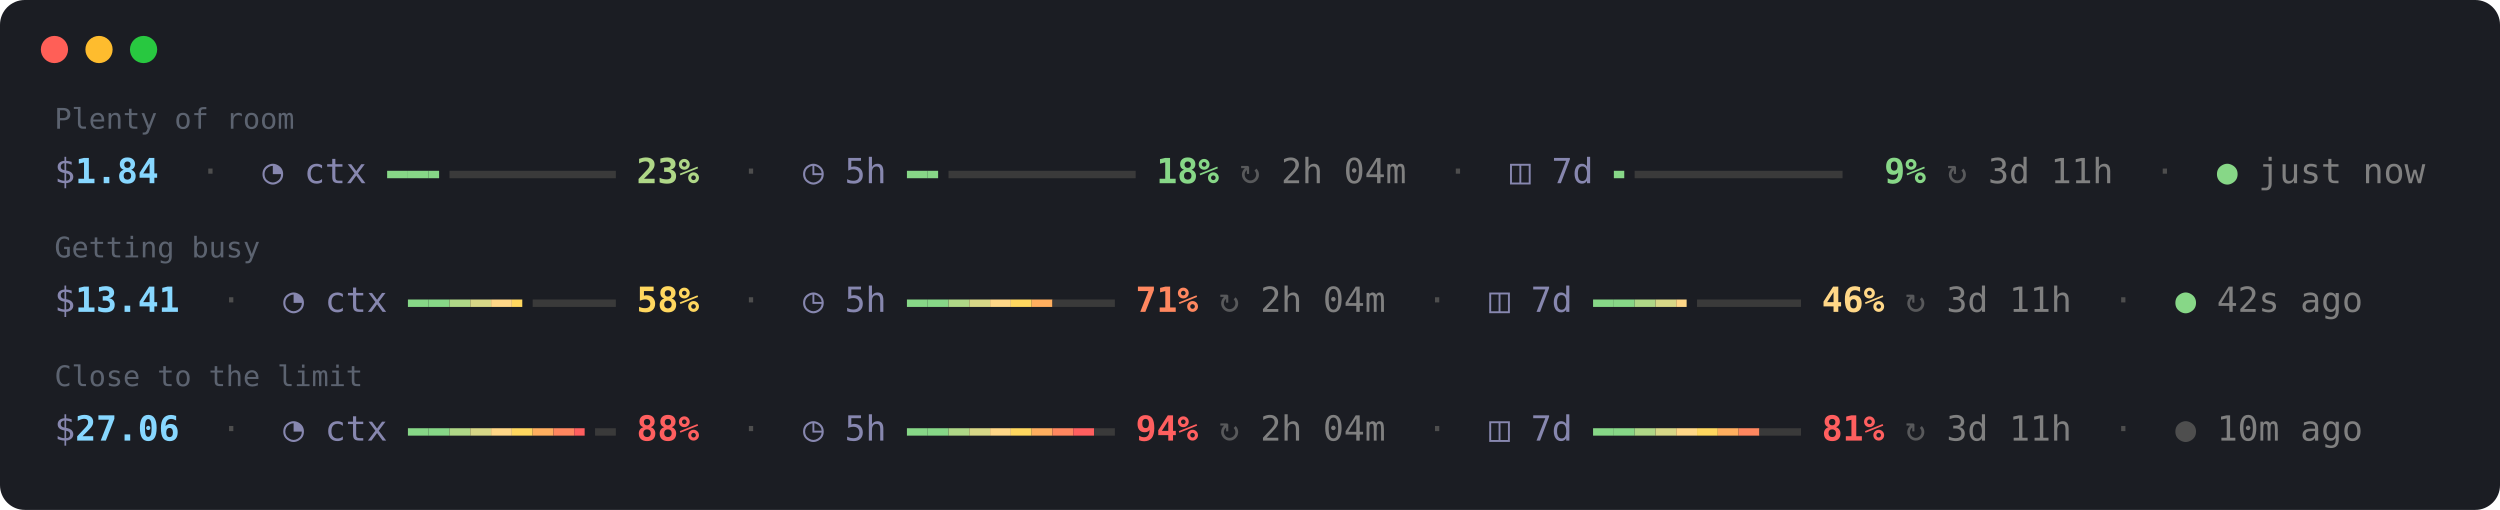
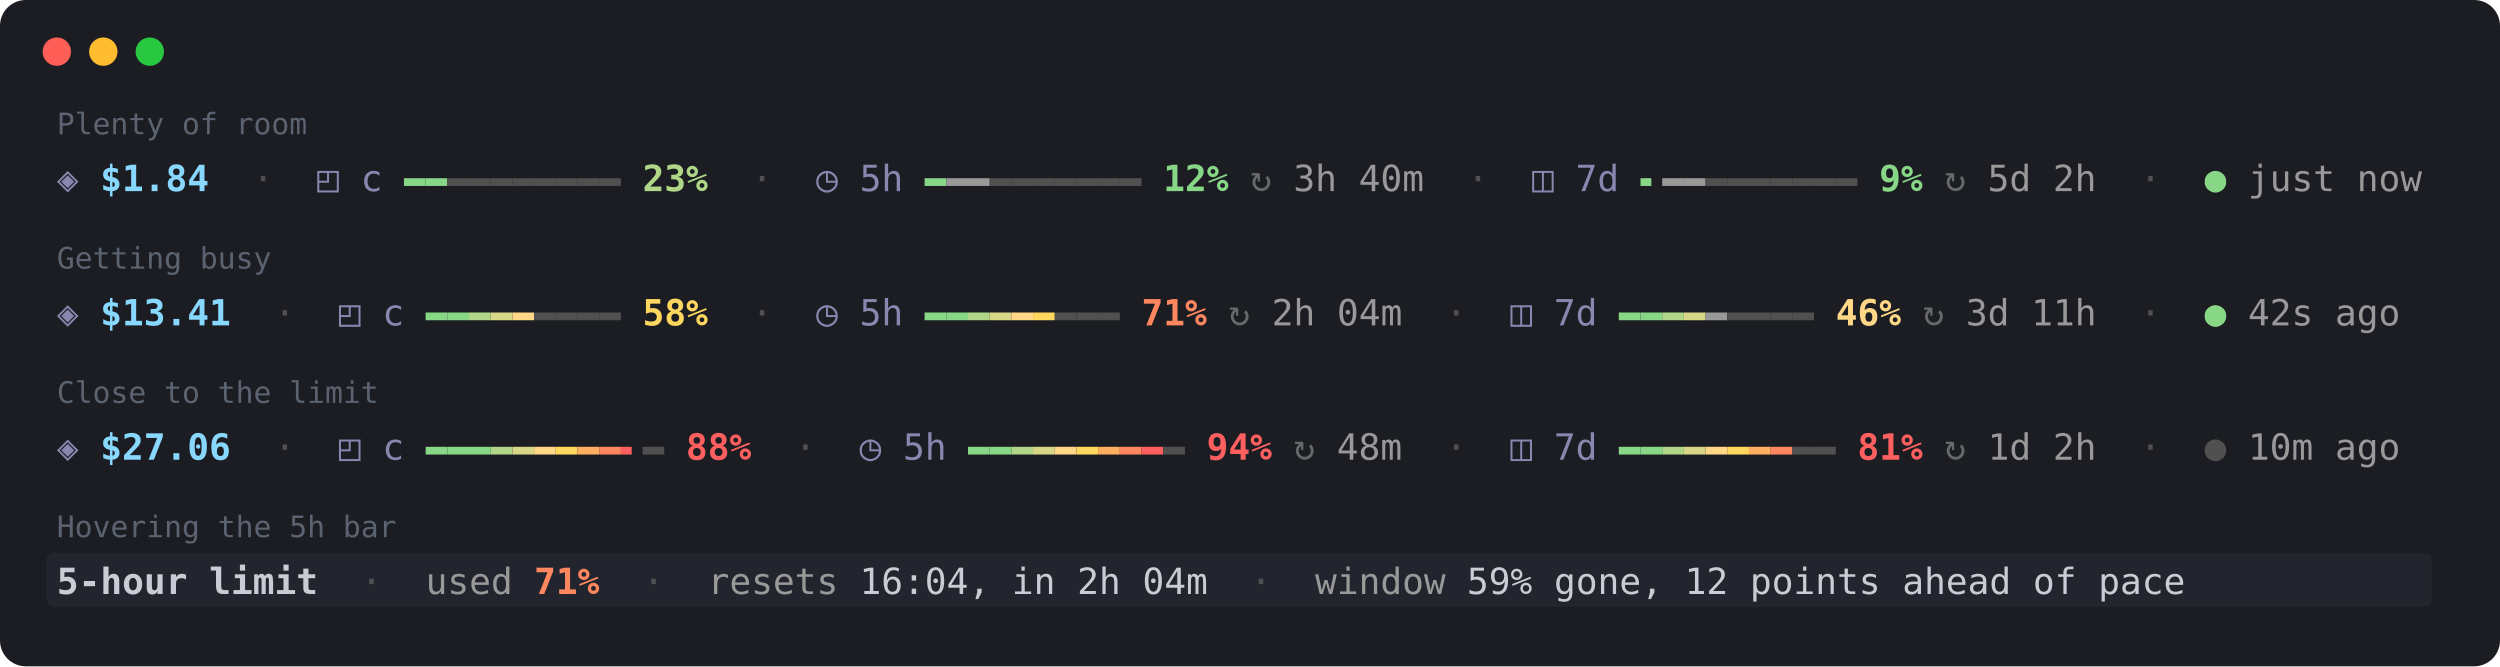
- <svg xmlns="http://www.w3.org/2000/svg" width="1010" height="206" viewBox="0 0 1010 206" role="img" aria-label="claude-usage-bar: Claude Code status line showing cost, context window and 5-hour and weekly usage limits">
-   <rect width="1010" height="206" rx="10" fill="#1b1d23" />
+ <svg xmlns="http://www.w3.org/2000/svg" width="968" height="258" viewBox="0 0 968 258" role="img" aria-label="Usage Bar for Claude Code: session cost, context window, and 5-hour and weekly usage limits with reset countdowns, shown above the prompt">
+   <rect width="968" height="258" rx="10" fill="#1b1d23" />
  <circle cx="22" cy="20" r="5.5" fill="#ff5f57" />
  <circle cx="40" cy="20" r="5.5" fill="#febc2e" />
  <circle cx="58" cy="20" r="5.5" fill="#28c840" />
  <g font-family="ui-monospace, SFMono-Regular, Menlo, Consolas, 'DejaVu Sans Mono', monospace" font-size="14" xml:space="preserve">
    <text x="22" y="52" fill="#5c6370" font-size="11.5">Plenty of room</text>
-     <text x="22.0" y="74" fill="#8787af">$</text>
-     <text x="30.4" y="74" fill="#87d7ff" font-weight="700">1.84</text>
-     <text x="64.0" y="74" fill="#c8ccd4">  </text>
-     <text x="80.8" y="74" fill="#4e4e4e">·</text>
-     <text x="89.2" y="74" fill="#c8ccd4">  </text>
-     <text x="106.0" y="74" fill="#8787af">◔ ctx</text>
-     <text x="148.0" y="74" fill="#c8ccd4"> </text>
+     <text x="22.0" y="74" fill="#8787af">◈ </text>
+     <text x="38.8" y="74" fill="#87d7ff" font-weight="700">$1.84</text>
+     <text x="80.8" y="74" fill="#505050">  ·  </text>
+     <text x="122.8" y="74" fill="#8787af">◰ c </text>
    <rect x="156.4" y="69" width="8.4" height="3" fill="#87d787" />
    <rect x="164.8" y="69" width="8.4" height="3" fill="#87d787" />
-     <rect x="173.2" y="69" width="4.2" height="3" fill="#87d787" />
-     <rect x="181.6" y="69" width="67.2" height="3" fill="#3a3a3a" />
-     <text x="248.8" y="74" fill="#c8ccd4"> </text>
-     <text x="257.2" y="74" fill="#afd787" font-weight="700">23%</text>
-     <text x="282.4" y="74" fill="#c8ccd4">  </text>
-     <text x="299.2" y="74" fill="#4e4e4e">·</text>
-     <text x="307.6" y="74" fill="#c8ccd4">  </text>
-     <text x="324.4" y="74" fill="#8787af">◷ 5h</text>
-     <text x="358.0" y="74" fill="#c8ccd4"> </text>
-     <rect x="366.4" y="69" width="8.4" height="3" fill="#87d787" />
-     <rect x="374.8" y="69" width="4.2" height="3" fill="#87d787" />
-     <rect x="383.2" y="69" width="75.6" height="3" fill="#3a3a3a" />
-     <text x="458.8" y="74" fill="#c8ccd4"> </text>
-     <text x="467.2" y="74" fill="#87d787" font-weight="700">18%</text>
-     <text x="492.4" y="74" fill="#c8ccd4"> </text>
-     <text x="500.8" y="74" fill="#808080" opacity="0.6">↻</text>
-     <text x="509.2" y="74" fill="#c8ccd4"> </text>
-     <text x="517.6" y="74" fill="#808080">2h 04m</text>
-     <text x="568.0" y="74" fill="#c8ccd4">  </text>
-     <text x="584.8" y="74" fill="#4e4e4e">·</text>
-     <text x="593.2" y="74" fill="#c8ccd4">  </text>
-     <text x="610.0" y="74" fill="#8787af">◫ 7d</text>
-     <text x="643.6" y="74" fill="#c8ccd4"> </text>
-     <rect x="652.0" y="69" width="4.2" height="3" fill="#87d787" />
-     <rect x="660.4" y="69" width="84.0" height="3" fill="#3a3a3a" />
-     <text x="744.4" y="74" fill="#c8ccd4"> </text>
-     <text x="752.8" y="74" fill="#87d787" font-weight="700"> 9%</text>
-     <text x="778.0" y="74" fill="#c8ccd4"> </text>
-     <text x="786.4" y="74" fill="#808080" opacity="0.6">↻</text>
-     <text x="794.8" y="74" fill="#c8ccd4"> </text>
-     <text x="803.2" y="74" fill="#808080">3d 11h</text>
-     <text x="853.6" y="74" fill="#c8ccd4">  </text>
-     <text x="870.4" y="74" fill="#4e4e4e">·</text>
-     <text x="878.8" y="74" fill="#c8ccd4">  </text>
-     <text x="895.6" y="74" fill="#87d787">●</text>
-     <text x="904.0" y="74" fill="#c8ccd4"> </text>
-     <text x="912.4" y="74" fill="#808080">just now</text>
+     <rect x="173.2" y="69" width="8.4" height="3" fill="#505050" />
+     <rect x="181.6" y="69" width="8.4" height="3" fill="#505050" />
+     <rect x="190.0" y="69" width="8.4" height="3" fill="#505050" />
+     <rect x="198.4" y="69" width="8.4" height="3" fill="#505050" />
+     <rect x="206.8" y="69" width="8.4" height="3" fill="#505050" />
+     <rect x="215.2" y="69" width="8.4" height="3" fill="#505050" />
+     <rect x="223.6" y="69" width="8.4" height="3" fill="#505050" />
+     <rect x="232.0" y="69" width="8.4" height="3" fill="#505050" />
+     <text x="248.8" y="74" fill="#afd787" font-weight="700">23%</text>
+     <text x="274.0" y="74" fill="#505050">  ·  </text>
+     <text x="316.0" y="74" fill="#8787af">◷ 5h </text>
+     <rect x="358.0" y="69" width="8.4" height="3" fill="#87d787" />
+     <rect x="366.4" y="69" width="8.4" height="3" fill="#999999" />
+     <rect x="374.8" y="69" width="8.4" height="3" fill="#999999" />
+     <rect x="383.2" y="69" width="8.4" height="3" fill="#505050" />
+     <rect x="391.6" y="69" width="8.4" height="3" fill="#505050" />
+     <rect x="400.0" y="69" width="8.4" height="3" fill="#505050" />
+     <rect x="408.4" y="69" width="8.4" height="3" fill="#505050" />
+     <rect x="416.8" y="69" width="8.4" height="3" fill="#505050" />
+     <rect x="425.2" y="69" width="8.4" height="3" fill="#505050" />
+     <rect x="433.6" y="69" width="8.4" height="3" fill="#505050" />
+     <text x="450.4" y="74" fill="#87d787" font-weight="700">12%</text>
+     <text x="475.6" y="74" fill="#999999" opacity="0.6"> ↻ </text>
+     <text x="500.8" y="74" fill="#999999">3h 40m</text>
+     <text x="551.2" y="74" fill="#505050">  ·  </text>
+     <text x="593.2" y="74" fill="#8787af">◫ 7d </text>
+     <rect x="635.2" y="69" width="4.2" height="3" fill="#87d787" />
+     <rect x="643.6" y="69" width="8.4" height="3" fill="#999999" />
+     <rect x="652.0" y="69" width="8.4" height="3" fill="#999999" />
+     <rect x="660.4" y="69" width="8.4" height="3" fill="#505050" />
+     <rect x="668.8" y="69" width="8.4" height="3" fill="#505050" />
+     <rect x="677.2" y="69" width="8.4" height="3" fill="#505050" />
+     <rect x="685.6" y="69" width="8.4" height="3" fill="#505050" />
+     <rect x="694.0" y="69" width="8.4" height="3" fill="#505050" />
+     <rect x="702.4" y="69" width="8.4" height="3" fill="#505050" />
+     <rect x="710.8" y="69" width="8.4" height="3" fill="#505050" />
+     <text x="727.6" y="74" fill="#87d787" font-weight="700">9%</text>
+     <text x="744.4" y="74" fill="#999999" opacity="0.6"> ↻ </text>
+     <text x="769.6" y="74" fill="#999999">5d 2h</text>
+     <text x="811.6" y="74" fill="#505050">  ·  </text>
+     <text x="853.6" y="74" fill="#87d787">● </text>
+     <text x="870.4" y="74" fill="#999999">just now</text>
    <text x="22" y="104" fill="#5c6370" font-size="11.5">Getting busy</text>
-     <text x="22.0" y="126" fill="#8787af">$</text>
-     <text x="30.4" y="126" fill="#87d7ff" font-weight="700">13.41</text>
-     <text x="72.4" y="126" fill="#c8ccd4">  </text>
-     <text x="89.2" y="126" fill="#4e4e4e">·</text>
-     <text x="97.6" y="126" fill="#c8ccd4">  </text>
-     <text x="114.4" y="126" fill="#8787af">◔ ctx</text>
-     <text x="156.4" y="126" fill="#c8ccd4"> </text>
+     <text x="22.0" y="126" fill="#8787af">◈ </text>
+     <text x="38.8" y="126" fill="#87d7ff" font-weight="700">$13.41</text>
+     <text x="89.2" y="126" fill="#505050">  ·  </text>
+     <text x="131.2" y="126" fill="#8787af">◰ c </text>
    <rect x="164.8" y="121" width="8.4" height="3" fill="#87d787" />
    <rect x="173.2" y="121" width="8.4" height="3" fill="#87d787" />
    <rect x="181.6" y="121" width="8.4" height="3" fill="#afd787" />
    <rect x="190.0" y="121" width="8.4" height="3" fill="#d7d787" />
    <rect x="198.4" y="121" width="8.4" height="3" fill="#ffd787" />
-     <rect x="206.8" y="121" width="4.2" height="3" fill="#ffd75f" />
-     <rect x="215.2" y="121" width="33.6" height="3" fill="#3a3a3a" />
-     <text x="248.8" y="126" fill="#c8ccd4"> </text>
-     <text x="257.2" y="126" fill="#ffd75f" font-weight="700">58%</text>
-     <text x="282.4" y="126" fill="#c8ccd4">  </text>
-     <text x="299.2" y="126" fill="#4e4e4e">·</text>
-     <text x="307.6" y="126" fill="#c8ccd4">  </text>
-     <text x="324.4" y="126" fill="#8787af">◷ 5h</text>
-     <text x="358.0" y="126" fill="#c8ccd4"> </text>
+     <rect x="206.8" y="121" width="8.4" height="3" fill="#505050" />
+     <rect x="215.2" y="121" width="8.4" height="3" fill="#505050" />
+     <rect x="223.6" y="121" width="8.4" height="3" fill="#505050" />
+     <rect x="232.0" y="121" width="8.4" height="3" fill="#505050" />
+     <text x="248.8" y="126" fill="#ffd75f" font-weight="700">58%</text>
+     <text x="274.0" y="126" fill="#505050">  ·  </text>
+     <text x="316.0" y="126" fill="#8787af">◷ 5h </text>
+     <rect x="358.0" y="121" width="8.4" height="3" fill="#87d787" />
    <rect x="366.4" y="121" width="8.4" height="3" fill="#87d787" />
-     <rect x="374.8" y="121" width="8.4" height="3" fill="#87d787" />
-     <rect x="383.2" y="121" width="8.4" height="3" fill="#afd787" />
-     <rect x="391.6" y="121" width="8.4" height="3" fill="#d7d787" />
-     <rect x="400.0" y="121" width="8.4" height="3" fill="#ffd787" />
-     <rect x="408.4" y="121" width="8.4" height="3" fill="#ffd75f" />
-     <rect x="416.8" y="121" width="8.4" height="3" fill="#ffaf5f" />
-     <rect x="425.2" y="121" width="25.2" height="3" fill="#3a3a3a" />
-     <text x="450.4" y="126" fill="#c8ccd4"> </text>
-     <text x="458.8" y="126" fill="#ff875f" font-weight="700">71%</text>
-     <text x="484.0" y="126" fill="#c8ccd4"> </text>
-     <text x="492.4" y="126" fill="#808080" opacity="0.6">↻</text>
-     <text x="500.8" y="126" fill="#c8ccd4"> </text>
-     <text x="509.2" y="126" fill="#808080">2h 04m</text>
-     <text x="559.6" y="126" fill="#c8ccd4">  </text>
-     <text x="576.4" y="126" fill="#4e4e4e">·</text>
-     <text x="584.8" y="126" fill="#c8ccd4">  </text>
-     <text x="601.6" y="126" fill="#8787af">◫ 7d</text>
-     <text x="635.2" y="126" fill="#c8ccd4"> </text>
-     <rect x="643.6" y="121" width="8.4" height="3" fill="#87d787" />
-     <rect x="652.0" y="121" width="8.4" height="3" fill="#87d787" />
-     <rect x="660.4" y="121" width="8.4" height="3" fill="#afd787" />
-     <rect x="668.8" y="121" width="8.4" height="3" fill="#d7d787" />
-     <rect x="677.2" y="121" width="4.2" height="3" fill="#ffd787" />
-     <rect x="685.6" y="121" width="42.0" height="3" fill="#3a3a3a" />
-     <text x="727.6" y="126" fill="#c8ccd4"> </text>
-     <text x="736.0" y="126" fill="#ffd787" font-weight="700">46%</text>
-     <text x="761.2" y="126" fill="#c8ccd4"> </text>
-     <text x="769.6" y="126" fill="#808080" opacity="0.6">↻</text>
-     <text x="778.0" y="126" fill="#c8ccd4"> </text>
-     <text x="786.4" y="126" fill="#808080">3d 11h</text>
-     <text x="836.8" y="126" fill="#c8ccd4">  </text>
-     <text x="853.6" y="126" fill="#4e4e4e">·</text>
-     <text x="862.0" y="126" fill="#c8ccd4">  </text>
-     <text x="878.8" y="126" fill="#87d787">●</text>
-     <text x="887.2" y="126" fill="#c8ccd4"> </text>
-     <text x="895.6" y="126" fill="#808080">42s ago</text>
+     <rect x="374.8" y="121" width="8.4" height="3" fill="#afd787" />
+     <rect x="383.2" y="121" width="8.4" height="3" fill="#d7d787" />
+     <rect x="391.6" y="121" width="8.4" height="3" fill="#ffd787" />
+     <rect x="400.0" y="121" width="8.4" height="3" fill="#ffd75f" />
+     <rect x="408.4" y="121" width="8.4" height="3" fill="#505050" />
+     <rect x="416.8" y="121" width="8.4" height="3" fill="#505050" />
+     <rect x="425.2" y="121" width="8.4" height="3" fill="#505050" />
+     <text x="442.0" y="126" fill="#ff875f" font-weight="700">71%</text>
+     <text x="467.2" y="126" fill="#999999" opacity="0.6"> ↻ </text>
+     <text x="492.4" y="126" fill="#999999">2h 04m</text>
+     <text x="542.8" y="126" fill="#505050">  ·  </text>
+     <text x="584.8" y="126" fill="#8787af">◫ 7d </text>
+     <rect x="626.8" y="121" width="8.4" height="3" fill="#87d787" />
+     <rect x="635.2" y="121" width="8.4" height="3" fill="#87d787" />
+     <rect x="643.6" y="121" width="8.4" height="3" fill="#afd787" />
+     <rect x="652.0" y="121" width="8.4" height="3" fill="#d7d787" />
+     <rect x="660.4" y="121" width="8.4" height="3" fill="#999999" />
+     <rect x="668.8" y="121" width="8.4" height="3" fill="#505050" />
+     <rect x="677.2" y="121" width="8.4" height="3" fill="#505050" />
+     <rect x="685.6" y="121" width="8.4" height="3" fill="#505050" />
+     <rect x="694.0" y="121" width="8.4" height="3" fill="#505050" />
+     <text x="710.8" y="126" fill="#ffd787" font-weight="700">46%</text>
+     <text x="736.0" y="126" fill="#999999" opacity="0.6"> ↻ </text>
+     <text x="761.2" y="126" fill="#999999">3d 11h</text>
+     <text x="811.6" y="126" fill="#505050">  ·  </text>
+     <text x="853.6" y="126" fill="#87d787">● </text>
+     <text x="870.4" y="126" fill="#999999">42s ago</text>
    <text x="22" y="156" fill="#5c6370" font-size="11.5">Close to the limit</text>
-     <text x="22.0" y="178" fill="#8787af">$</text>
-     <text x="30.4" y="178" fill="#87d7ff" font-weight="700">27.06</text>
-     <text x="72.4" y="178" fill="#c8ccd4">  </text>
-     <text x="89.2" y="178" fill="#4e4e4e">·</text>
-     <text x="97.6" y="178" fill="#c8ccd4">  </text>
-     <text x="114.4" y="178" fill="#8787af">◔ ctx</text>
-     <text x="156.4" y="178" fill="#c8ccd4"> </text>
+     <text x="22.0" y="178" fill="#8787af">◈ </text>
+     <text x="38.8" y="178" fill="#87d7ff" font-weight="700">$27.06</text>
+     <text x="89.2" y="178" fill="#505050">  ·  </text>
+     <text x="131.2" y="178" fill="#8787af">◰ c </text>
    <rect x="164.8" y="173" width="8.4" height="3" fill="#87d787" />
    <rect x="173.2" y="173" width="8.4" height="3" fill="#87d787" />
-     <rect x="181.6" y="173" width="8.4" height="3" fill="#afd787" />
-     <rect x="190.0" y="173" width="8.4" height="3" fill="#d7d787" />
-     <rect x="198.4" y="173" width="8.4" height="3" fill="#ffd787" />
-     <rect x="206.8" y="173" width="8.4" height="3" fill="#ffd75f" />
-     <rect x="215.2" y="173" width="8.4" height="3" fill="#ffaf5f" />
-     <rect x="223.6" y="173" width="8.4" height="3" fill="#ff875f" />
-     <rect x="232.0" y="173" width="4.2" height="3" fill="#ff5f5f" />
-     <rect x="240.4" y="173" width="8.4" height="3" fill="#3a3a3a" />
-     <text x="248.8" y="178" fill="#c8ccd4"> </text>
-     <text x="257.2" y="178" fill="#ff5f5f" font-weight="700">88%</text>
-     <text x="282.4" y="178" fill="#c8ccd4">  </text>
-     <text x="299.2" y="178" fill="#4e4e4e">·</text>
-     <text x="307.6" y="178" fill="#c8ccd4">  </text>
-     <text x="324.4" y="178" fill="#8787af">◷ 5h</text>
-     <text x="358.0" y="178" fill="#c8ccd4"> </text>
-     <rect x="366.4" y="173" width="8.4" height="3" fill="#87d787" />
+     <rect x="181.6" y="173" width="8.4" height="3" fill="#87d787" />
+     <rect x="190.0" y="173" width="8.4" height="3" fill="#afd787" />
+     <rect x="198.4" y="173" width="8.4" height="3" fill="#d7d787" />
+     <rect x="206.8" y="173" width="8.4" height="3" fill="#ffd787" />
+     <rect x="215.2" y="173" width="8.4" height="3" fill="#ffd75f" />
+     <rect x="223.6" y="173" width="8.4" height="3" fill="#ffaf5f" />
+     <rect x="232.0" y="173" width="8.4" height="3" fill="#ff875f" />
+     <rect x="240.4" y="173" width="4.2" height="3" fill="#ff5f5f" />
+     <rect x="248.8" y="173" width="8.4" height="3" fill="#505050" />
+     <text x="265.6" y="178" fill="#ff5f5f" font-weight="700">88%</text>
+     <text x="290.8" y="178" fill="#505050">  ·  </text>
+     <text x="332.8" y="178" fill="#8787af">◷ 5h </text>
    <rect x="374.8" y="173" width="8.4" height="3" fill="#87d787" />
-     <rect x="383.2" y="173" width="8.4" height="3" fill="#afd787" />
-     <rect x="391.6" y="173" width="8.4" height="3" fill="#d7d787" />
-     <rect x="400.0" y="173" width="8.4" height="3" fill="#ffd787" />
-     <rect x="408.4" y="173" width="8.4" height="3" fill="#ffd75f" />
-     <rect x="416.8" y="173" width="8.4" height="3" fill="#ffaf5f" />
-     <rect x="425.2" y="173" width="8.4" height="3" fill="#ff875f" />
-     <rect x="433.6" y="173" width="8.4" height="3" fill="#ff5f5f" />
-     <rect x="442.0" y="173" width="8.4" height="3" fill="#3a3a3a" />
-     <text x="450.4" y="178" fill="#c8ccd4"> </text>
-     <text x="458.8" y="178" fill="#ff5f5f" font-weight="700">94%</text>
-     <text x="484.0" y="178" fill="#c8ccd4"> </text>
-     <text x="492.4" y="178" fill="#808080" opacity="0.6">↻</text>
-     <text x="500.8" y="178" fill="#c8ccd4"> </text>
-     <text x="509.2" y="178" fill="#808080">2h 04m</text>
-     <text x="559.6" y="178" fill="#c8ccd4">  </text>
-     <text x="576.4" y="178" fill="#4e4e4e">·</text>
-     <text x="584.8" y="178" fill="#c8ccd4">  </text>
-     <text x="601.6" y="178" fill="#8787af">◫ 7d</text>
-     <text x="635.2" y="178" fill="#c8ccd4"> </text>
-     <rect x="643.6" y="173" width="8.4" height="3" fill="#87d787" />
-     <rect x="652.0" y="173" width="8.4" height="3" fill="#87d787" />
-     <rect x="660.4" y="173" width="8.4" height="3" fill="#afd787" />
-     <rect x="668.8" y="173" width="8.4" height="3" fill="#d7d787" />
-     <rect x="677.2" y="173" width="8.4" height="3" fill="#ffd787" />
-     <rect x="685.6" y="173" width="8.4" height="3" fill="#ffd75f" />
-     <rect x="694.0" y="173" width="8.4" height="3" fill="#ffaf5f" />
-     <rect x="702.4" y="173" width="8.4" height="3" fill="#ff875f" />
-     <rect x="710.8" y="173" width="16.8" height="3" fill="#3a3a3a" />
-     <text x="727.6" y="178" fill="#c8ccd4"> </text>
-     <text x="736.0" y="178" fill="#ff5f5f" font-weight="700">81%</text>
-     <text x="761.2" y="178" fill="#c8ccd4"> </text>
-     <text x="769.6" y="178" fill="#808080" opacity="0.6">↻</text>
-     <text x="778.0" y="178" fill="#c8ccd4"> </text>
-     <text x="786.4" y="178" fill="#808080">3d 11h</text>
-     <text x="836.8" y="178" fill="#c8ccd4">  </text>
-     <text x="853.6" y="178" fill="#4e4e4e">·</text>
-     <text x="862.0" y="178" fill="#c8ccd4">  </text>
-     <text x="878.8" y="178" fill="#4e4e4e">●</text>
-     <text x="887.2" y="178" fill="#c8ccd4"> </text>
-     <text x="895.6" y="178" fill="#808080">10m ago</text>
+     <rect x="383.2" y="173" width="8.4" height="3" fill="#87d787" />
+     <rect x="391.6" y="173" width="8.4" height="3" fill="#afd787" />
+     <rect x="400.0" y="173" width="8.4" height="3" fill="#d7d787" />
+     <rect x="408.4" y="173" width="8.4" height="3" fill="#ffd787" />
+     <rect x="416.8" y="173" width="8.4" height="3" fill="#ffd75f" />
+     <rect x="425.2" y="173" width="8.4" height="3" fill="#ffaf5f" />
+     <rect x="433.6" y="173" width="8.4" height="3" fill="#ff875f" />
+     <rect x="442.0" y="173" width="8.4" height="3" fill="#ff5f5f" />
+     <rect x="450.4" y="173" width="8.4" height="3" fill="#505050" />
+     <text x="467.2" y="178" fill="#ff5f5f" font-weight="700">94%</text>
+     <text x="492.4" y="178" fill="#999999" opacity="0.6"> ↻ </text>
+     <text x="517.6" y="178" fill="#999999">48m</text>
+     <text x="542.8" y="178" fill="#505050">  ·  </text>
+     <text x="584.8" y="178" fill="#8787af">◫ 7d </text>
+     <rect x="626.8" y="173" width="8.4" height="3" fill="#87d787" />
+     <rect x="635.2" y="173" width="8.4" height="3" fill="#87d787" />
+     <rect x="643.6" y="173" width="8.4" height="3" fill="#afd787" />
+     <rect x="652.0" y="173" width="8.4" height="3" fill="#d7d787" />
+     <rect x="660.4" y="173" width="8.4" height="3" fill="#ffd787" />
+     <rect x="668.8" y="173" width="8.4" height="3" fill="#ffd75f" />
+     <rect x="677.2" y="173" width="8.4" height="3" fill="#ffaf5f" />
+     <rect x="685.6" y="173" width="8.4" height="3" fill="#ff875f" />
+     <rect x="694.0" y="173" width="8.4" height="3" fill="#505050" />
+     <rect x="702.4" y="173" width="8.4" height="3" fill="#505050" />
+     <text x="719.2" y="178" fill="#ff5f5f" font-weight="700">81%</text>
+     <text x="744.4" y="178" fill="#999999" opacity="0.6"> ↻ </text>
+     <text x="769.6" y="178" fill="#999999">1d 2h</text>
+     <text x="811.6" y="178" fill="#505050">  ·  </text>
+     <text x="853.6" y="178" fill="#505050">● </text>
+     <text x="870.4" y="178" fill="#999999">10m ago</text>
+     <text x="22" y="208" fill="#5c6370" font-size="11.5">Hovering the 5h bar</text>
+     <rect x="18" y="214" width="923.6" height="21" rx="3" fill="#22252d" />
+     <text x="22.0" y="230" fill="#c8ccd4" font-weight="700">5-hour limit</text>
+     <text x="122.8" y="230" fill="#505050">  ·  </text>
+     <text x="164.8" y="230" fill="#999999">used </text>
+     <text x="206.8" y="230" fill="#ff875f" font-weight="700">71%</text>
+     <text x="232.0" y="230" fill="#505050">  ·  </text>
+     <text x="274.0" y="230" fill="#999999">resets </text>
+     <text x="332.8" y="230" fill="#c8ccd4">16:04, in 2h 04m</text>
+     <text x="467.2" y="230" fill="#505050">  ·  </text>
+     <text x="509.2" y="230" fill="#999999">window </text>
+     <text x="568.0" y="230" fill="#c8ccd4">59% gone, 12 points ahead of pace</text>
  </g>
</svg>
